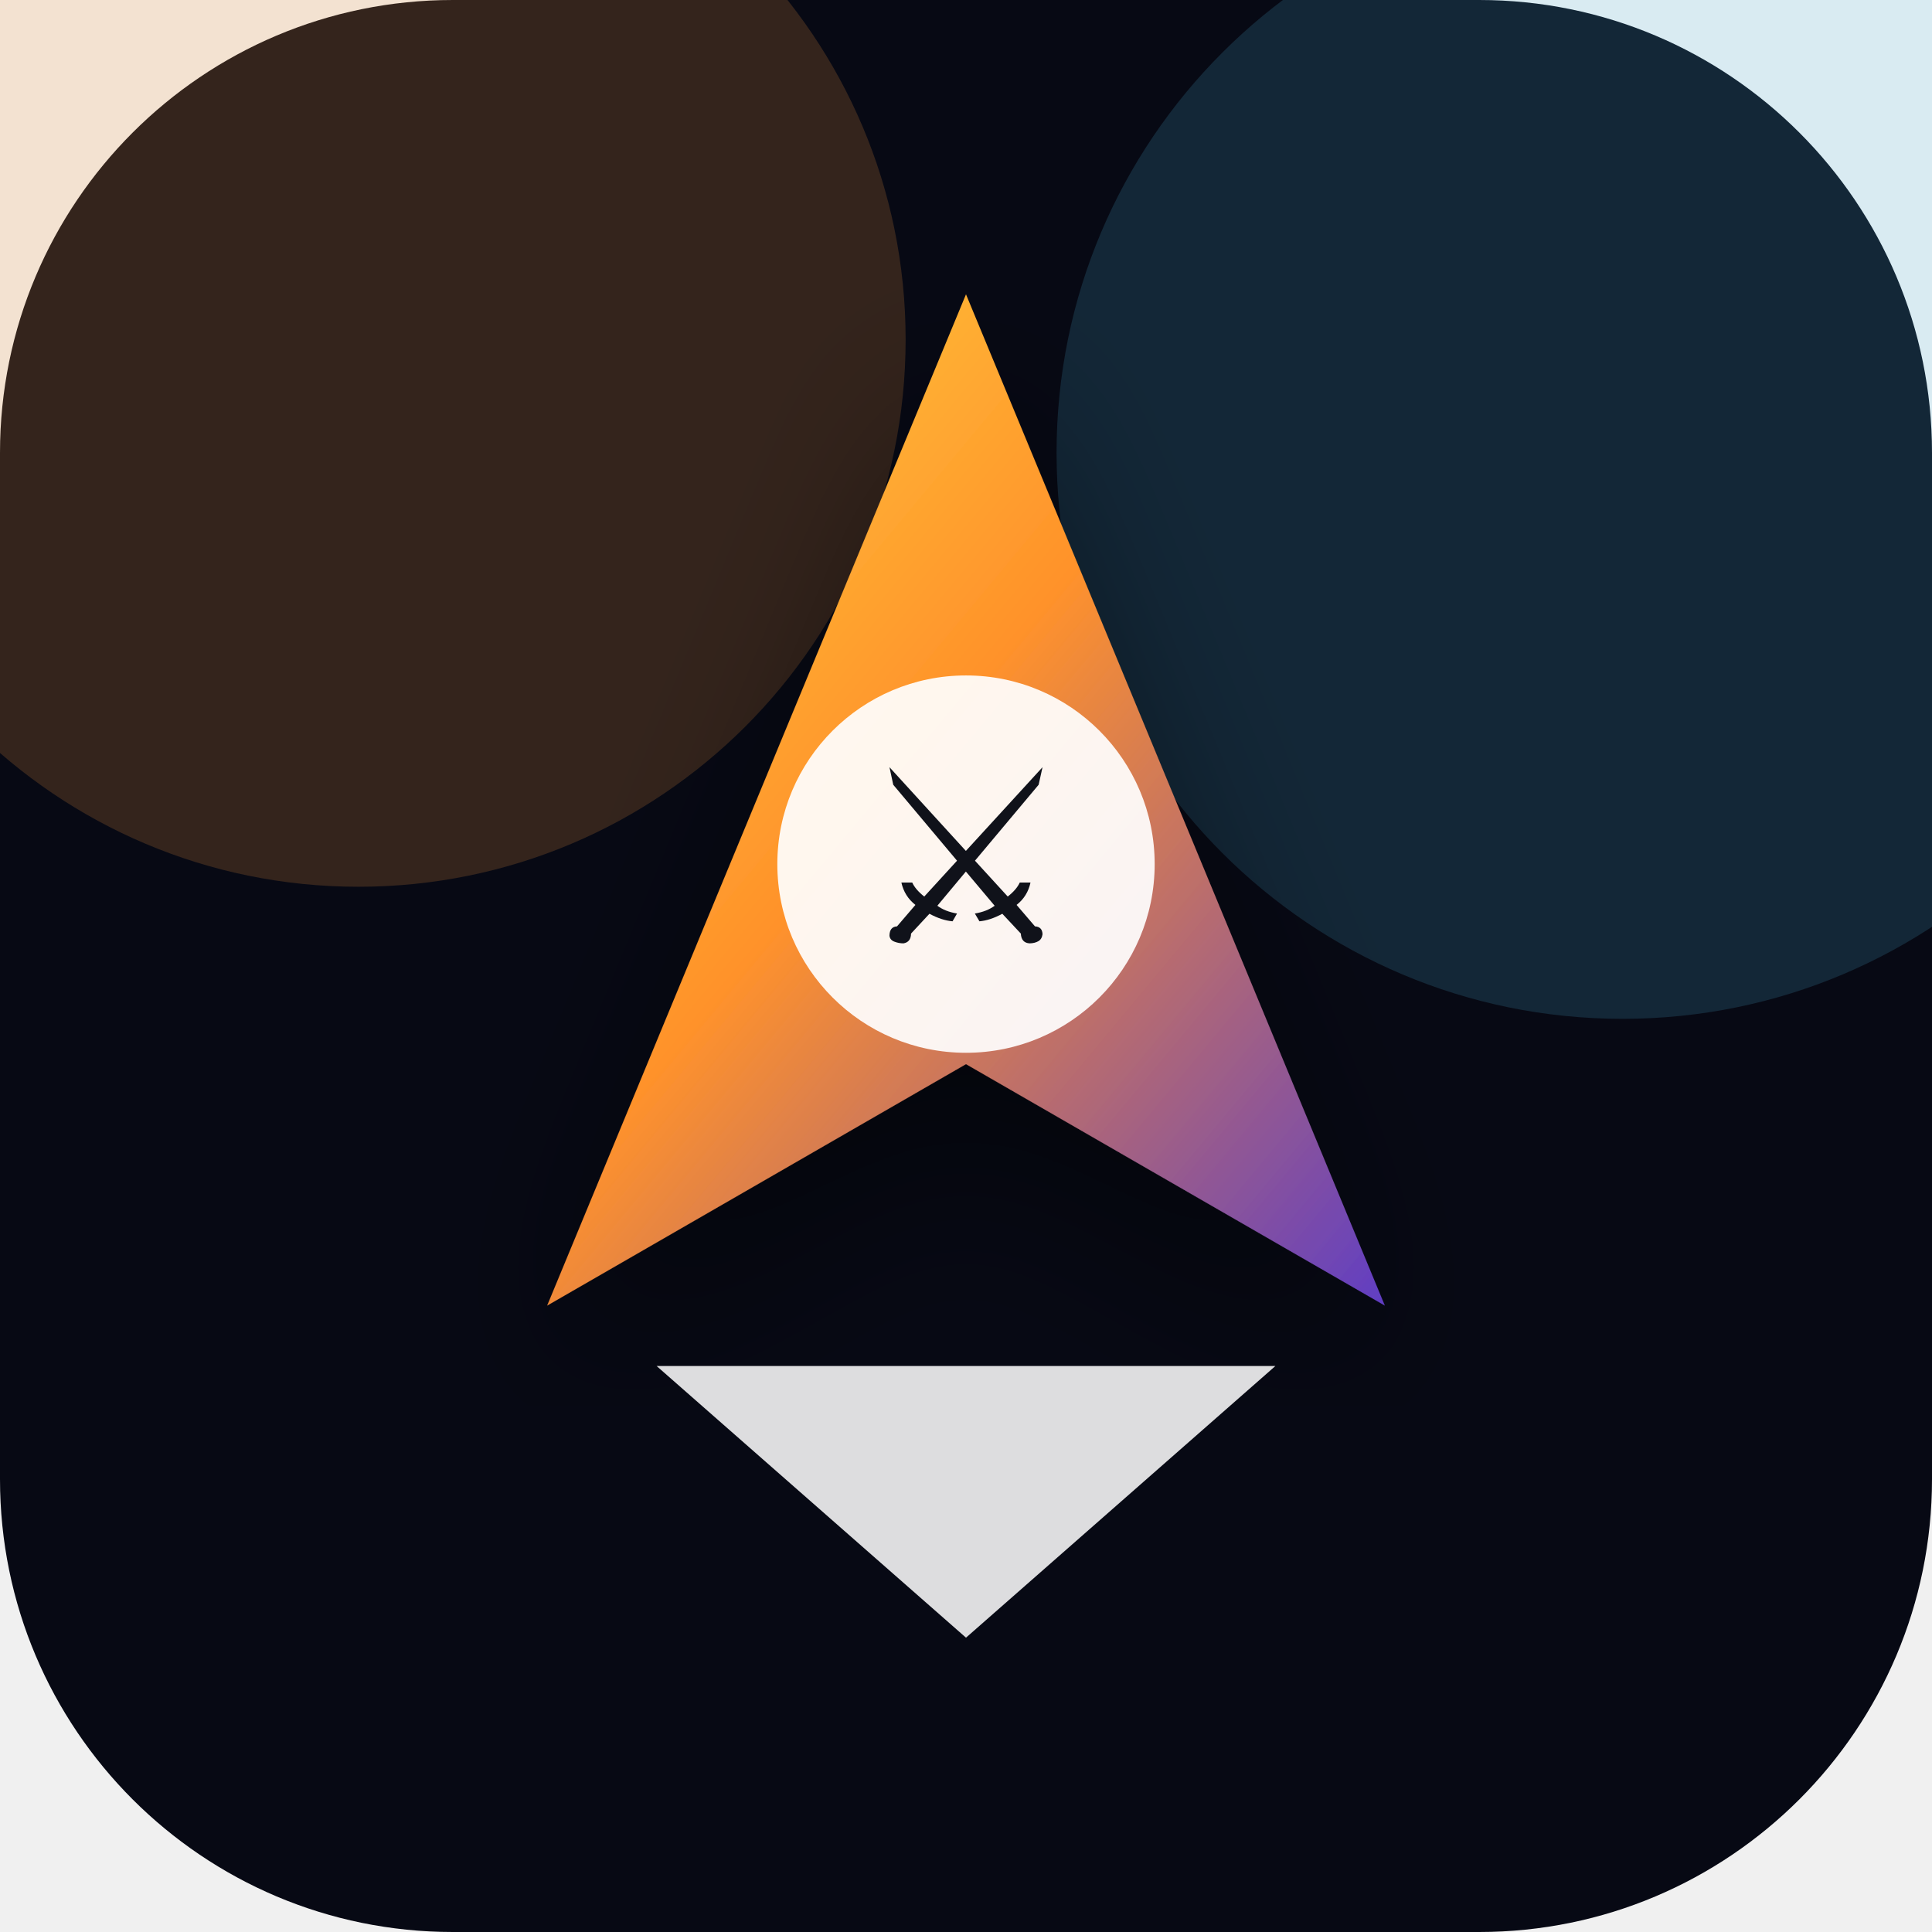
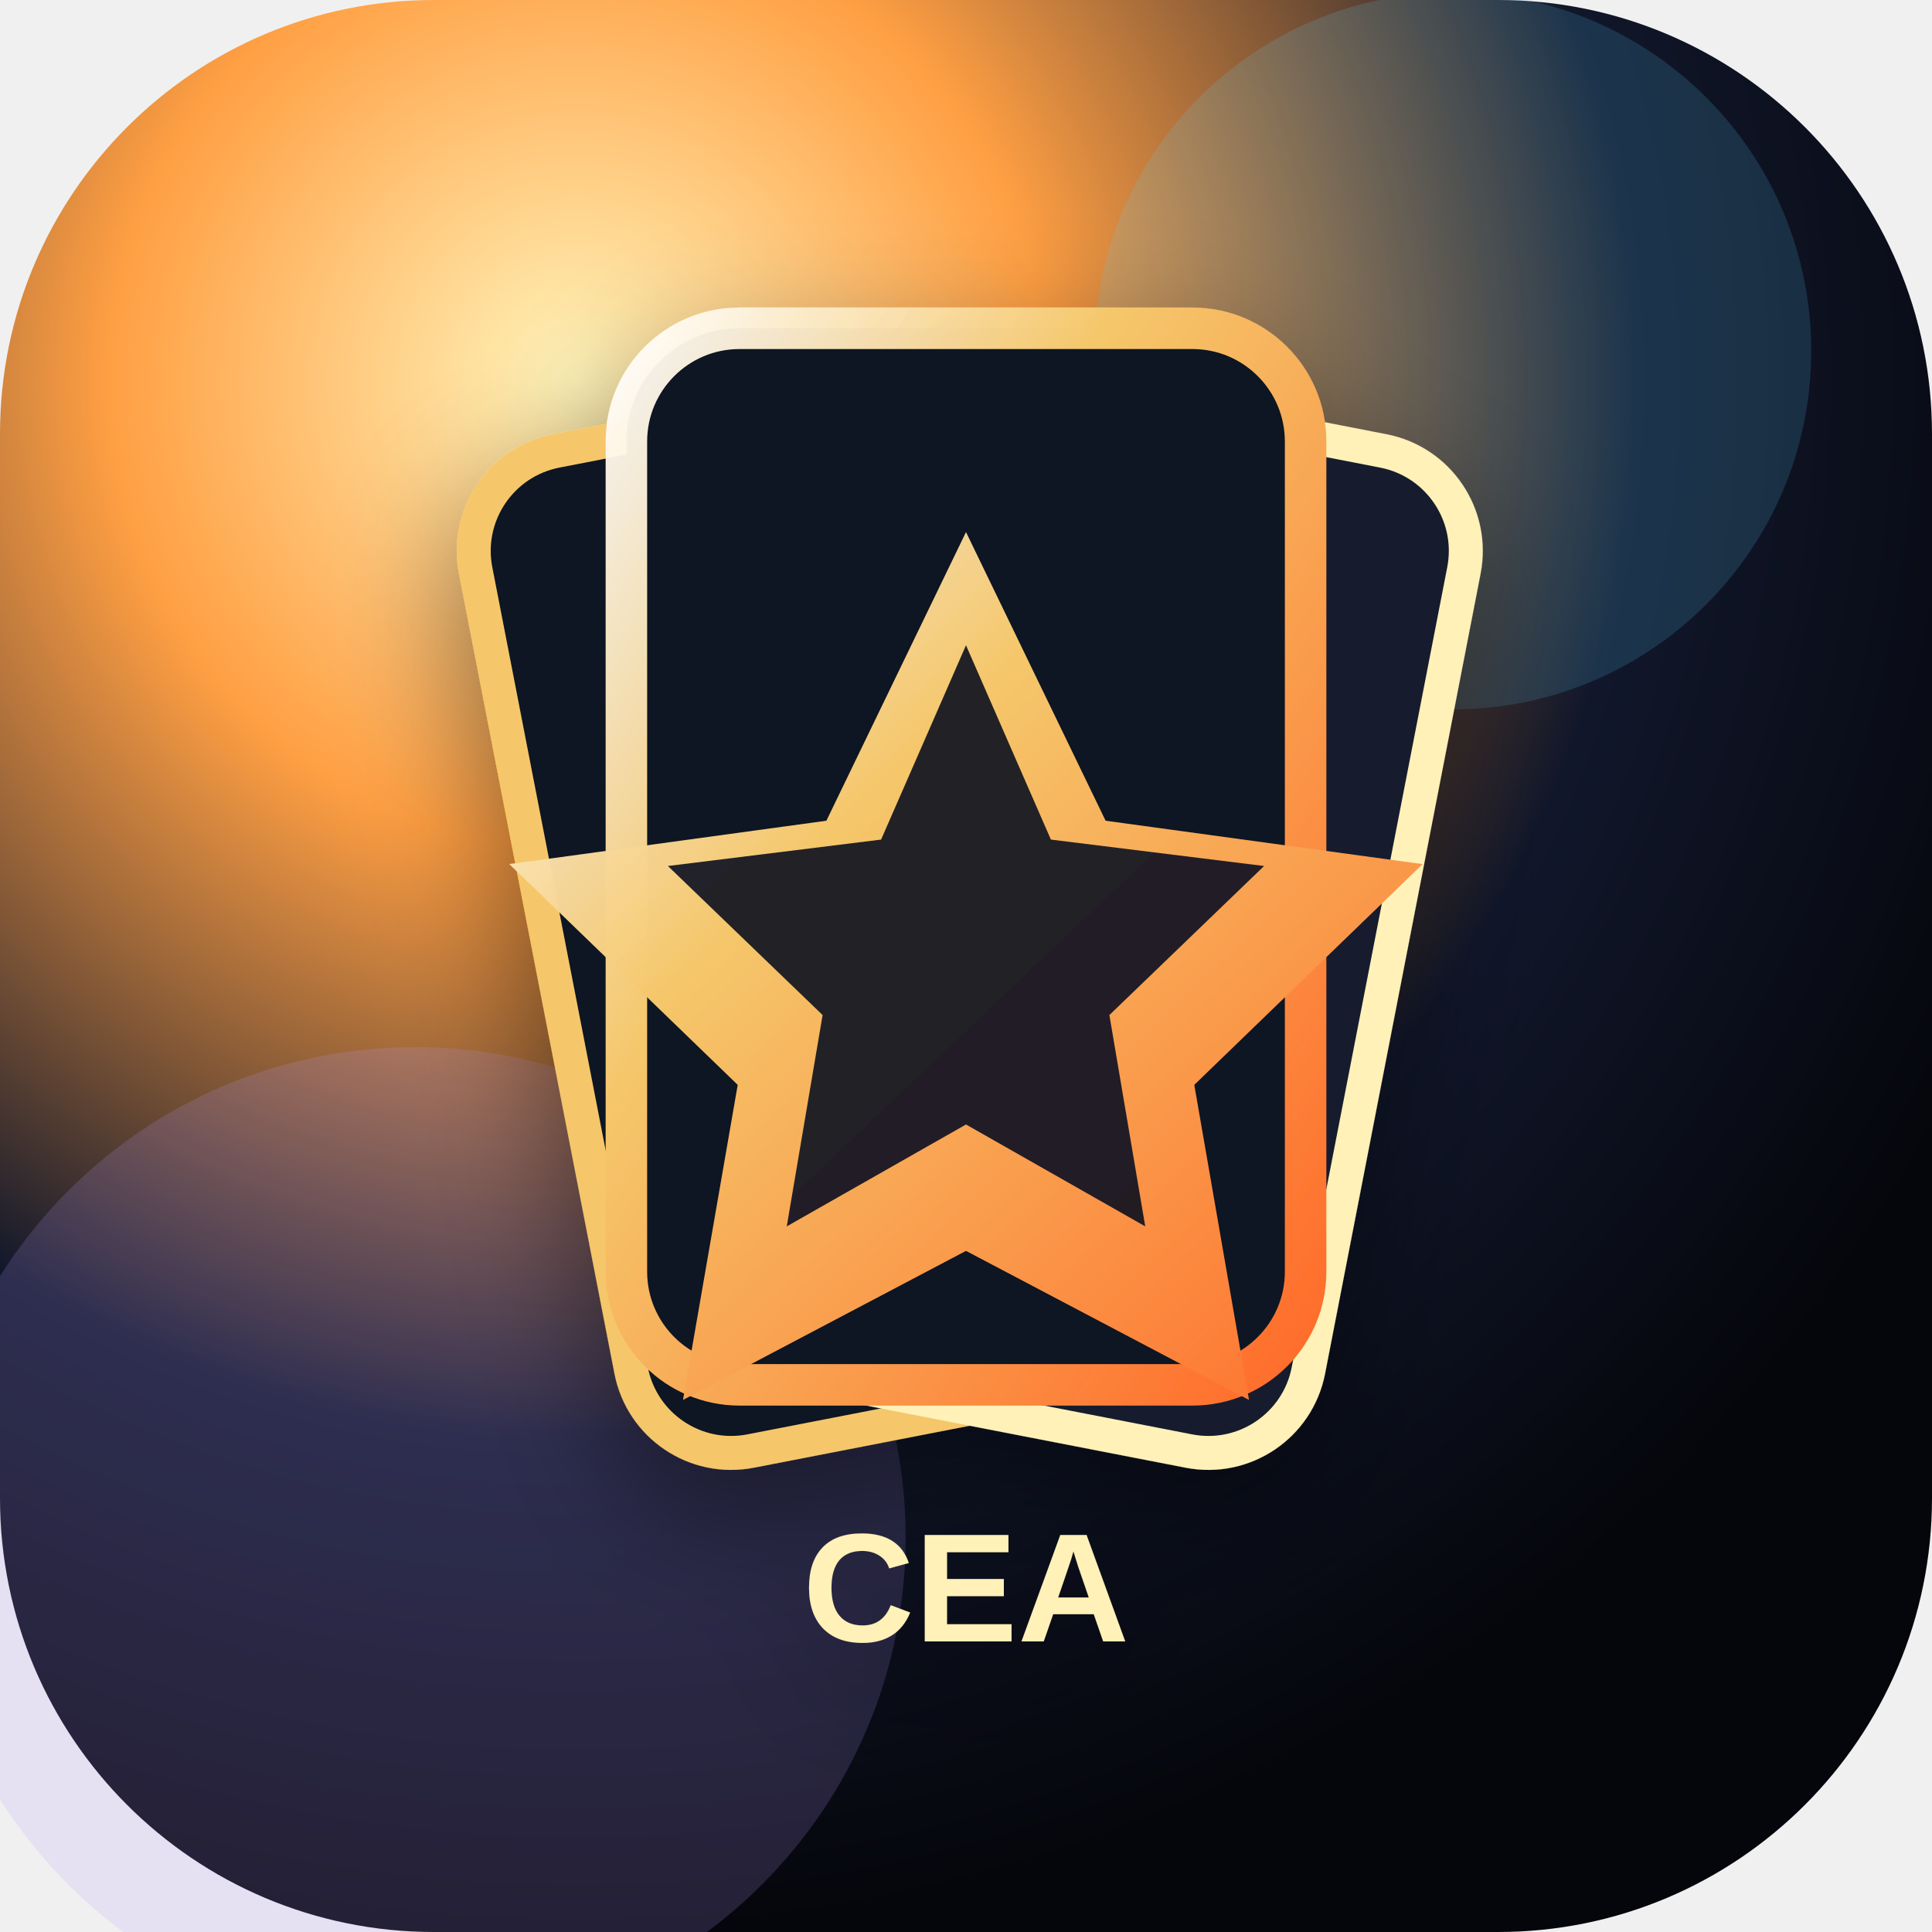
- <svg xmlns="http://www.w3.org/2000/svg" viewBox="0 0 512 512">
+ <svg xmlns="http://www.w3.org/2000/svg" viewBox="0 0 1024 1024">
  <defs>
-     <linearGradient id="g" x1="0" y1="0" x2="1" y2="1">
-       <stop stop-color="#ffd43b" />
-       <stop offset=".45" stop-color="#ff922b" />
-       <stop offset="1" stop-color="#5f3dc4" />
+     <radialGradient id="g1" cx="30%" cy="20%" r="80%">
+       <stop offset="0" stop-color="#fff4ba" />
+       <stop offset="0.30" stop-color="#ff9f43" />
+       <stop offset="0.68" stop-color="#11172b" />
+       <stop offset="1" stop-color="#05060b" />
+     </radialGradient>
+     <linearGradient id="g2" x1="0" x2="1" y1="0" y2="1">
+       <stop offset="0" stop-color="#ffffff" stop-opacity="0.95" />
+       <stop offset="0.35" stop-color="#f5c76b" />
+       <stop offset="1" stop-color="#ff6b2a" />
    </linearGradient>
-     <filter id="s">
-       <feDropShadow dx="0" dy="18" stdDeviation="22" flood-opacity=".45" />
+     <filter id="shadow" x="-30%" y="-30%" width="160%" height="160%">
+       <feDropShadow dx="0" dy="26" stdDeviation="34" flood-color="#000" flood-opacity="0.45" />
    </filter>
  </defs>
-   <rect width="512" height="512" rx="120" fill="#070914" />
-   <circle cx="95" cy="90" r="145" fill="#ff9f43" opacity=".18" />
-   <circle cx="430" cy="120" r="150" fill="#59d1ff" opacity=".15" />
-   <path d="M145 346 256 78l111 268-111-64-111 64Z" fill="url(#g)" filter="url(#s)" />
-   <path d="M174 362h164l-82 72-82-72Z" fill="#fff" opacity=".86" />
-   <circle cx="256" cy="229" r="50" fill="#fff" opacity=".92" />
-   <text x="256" y="250" text-anchor="middle" font-family="Arial" font-size="64" font-weight="900" fill="#10121a">⚔</text>
+   <rect width="1024" height="1024" rx="230" fill="url(#g1)" />
+   <circle cx="770" cy="186" r="190" fill="#59d1ff" opacity="0.16" />
+   <circle cx="220" cy="815" r="260" fill="#b197fc" opacity="0.18" />
+   <g filter="url(#shadow)">
+     <rect x="290" y="210" width="360" height="540" rx="54" fill="#101322" stroke="#f5c76b" stroke-width="18" transform="rotate(-11 470 480)" />
+     <rect x="378" y="210" width="360" height="540" rx="54" fill="#161a2d" stroke="#fff1b8" stroke-width="18" transform="rotate(11 558 480)" />
+     <rect x="332" y="174" width="360" height="560" rx="60" fill="#101322" stroke="url(#g2)" stroke-width="22" />
+     <path d="M512 282 L586 435 L754 458 L633 575 L662 742 L512 663 L362 742 L391 575 L270 458 L438 435 Z" fill="url(#g2)" />
+     <path d="M512 342 L557 445 L670 459 L588 538 L607 650 L512 596 L417 650 L436 538 L354 459 L467 445 Z" fill="#101322" opacity="0.92" />
+     <text x="512" y="870" text-anchor="middle" font-family="Arial, sans-serif" font-size="82" font-weight="900" fill="#fff1b8">CEA</text>
+   </g>
</svg>
